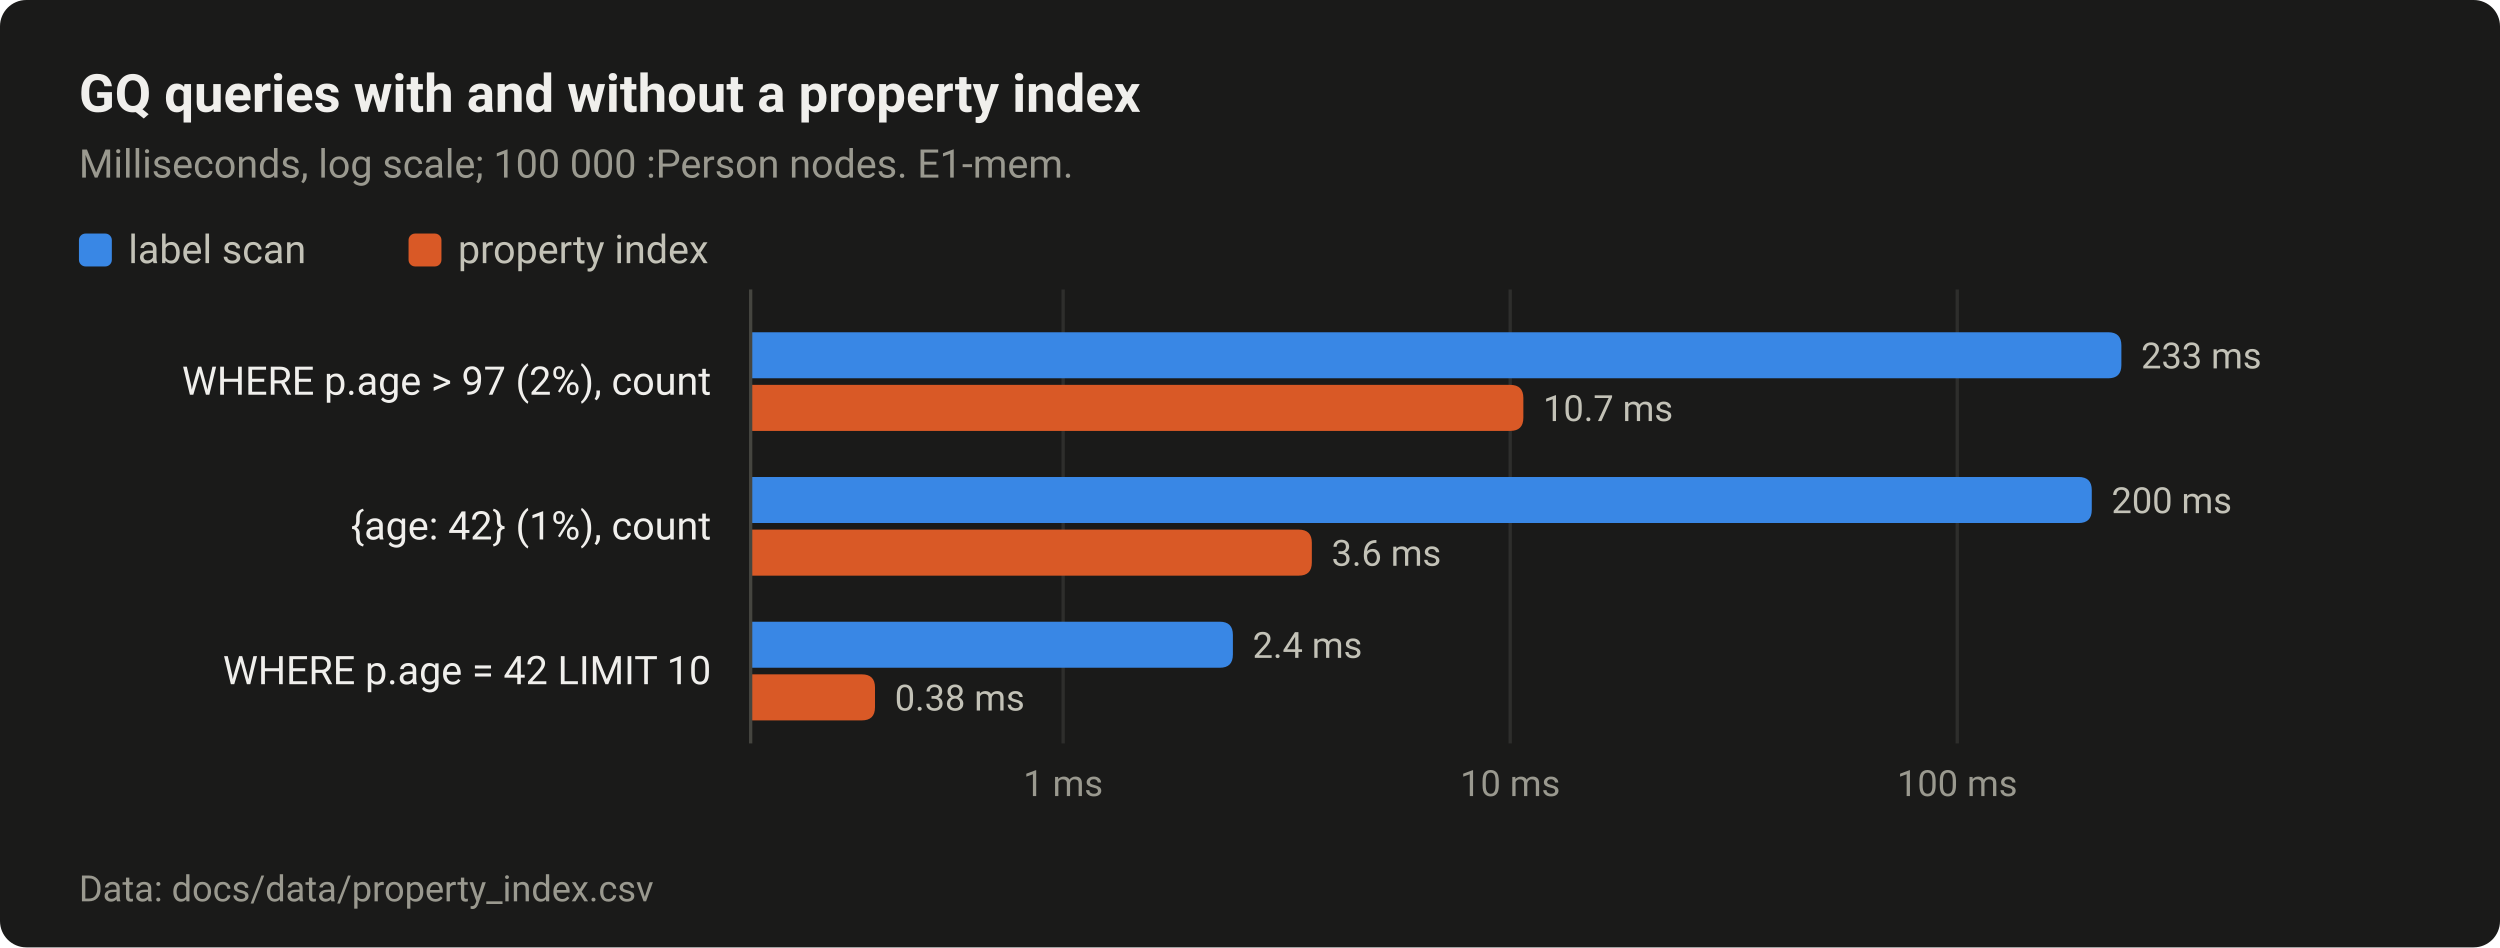
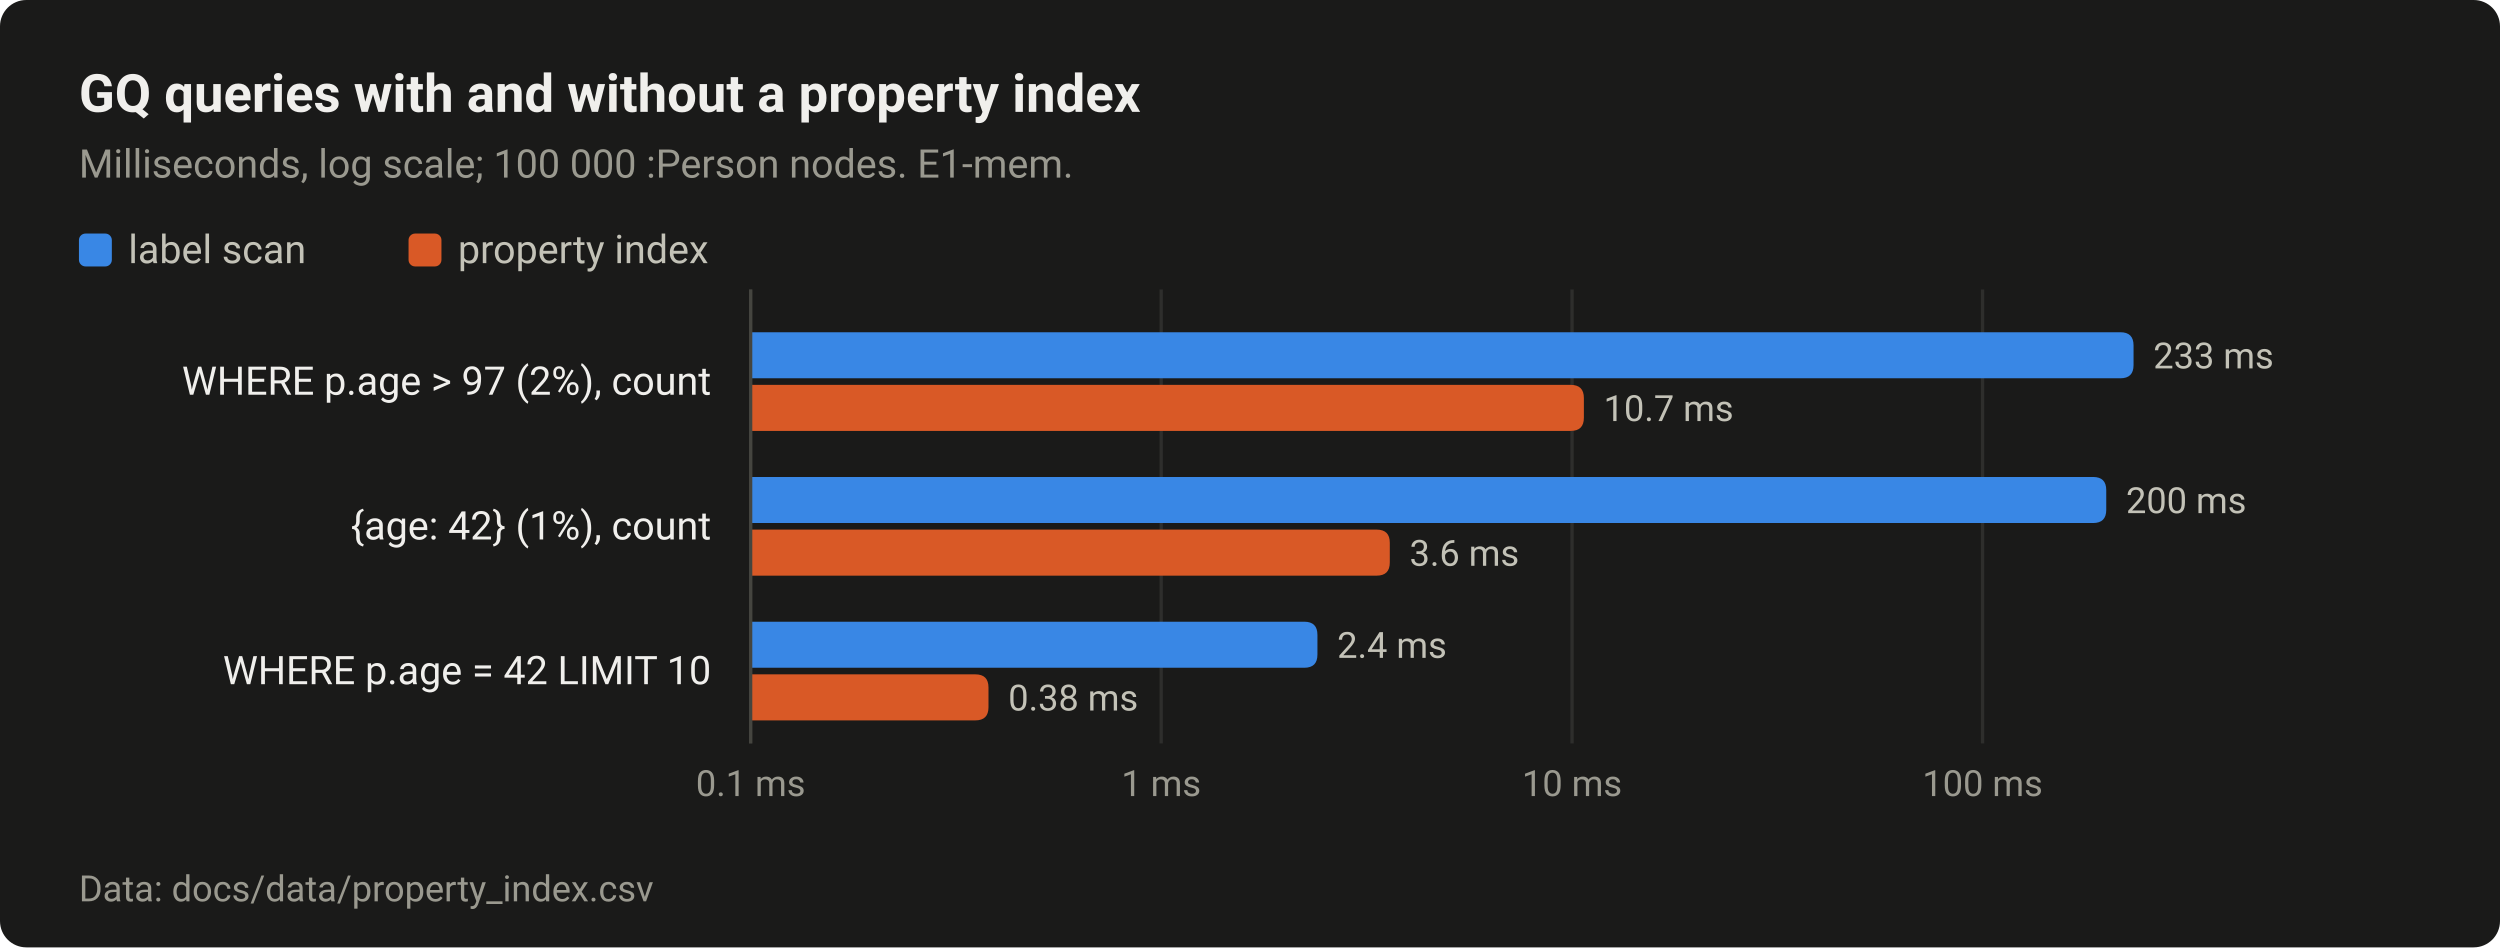
<svg xmlns="http://www.w3.org/2000/svg" width="760" height="288" viewBox="0 0 760 288" role="img" font-family="system-ui, -apple-system, 'Segoe UI', Roboto, 'Helvetica Neue', Arial, sans-serif">
  <rect width="100%" height="100%" rx="8" fill="#1a1a19" />
  <text x="24.0" y="34.0" font-size="16" fill="#f0efec" text-anchor="start" font-weight="600">GQ queries with and without a property index</text>
  <text x="24.0" y="54.0" font-size="12" fill="#9a998f" text-anchor="start" font-weight="400">Milliseconds, log scale; 100 000 :Person nodes. E1-mem.</text>
  <rect x="24" y="71" width="10" height="10" rx="2" fill="#3987e5" />
  <text x="39.0" y="80.0" font-size="12" fill="#c3c2b7" text-anchor="start" font-weight="400">label scan</text>
  <rect x="124.2" y="71" width="10" height="10" rx="2" fill="#d95926" />
  <text x="139.2" y="80.0" font-size="12" fill="#c3c2b7" text-anchor="start" font-weight="400">property index</text>
-   <line x1="323.2" y1="88.0" x2="323.2" y2="226.0" stroke="#2e2e2c" stroke-width="1" />
-   <text x="323.2" y="242.0" font-size="11" fill="#9a998f" text-anchor="middle" font-weight="400">1 ms</text>
-   <line x1="459.1" y1="88.0" x2="459.1" y2="226.0" stroke="#2e2e2c" stroke-width="1" />
-   <text x="459.1" y="242.0" font-size="11" fill="#9a998f" text-anchor="middle" font-weight="400">10 ms</text>
-   <line x1="595.0" y1="88.0" x2="595.0" y2="226.0" stroke="#2e2e2c" stroke-width="1" />
-   <text x="595.0" y="242.0" font-size="11" fill="#9a998f" text-anchor="middle" font-weight="400">100 ms</text>
+   <line x1="228.2" y1="88.0" x2="228.2" y2="226.0" stroke="#2e2e2c" stroke-width="1" />
+   <text x="228.2" y="242.0" font-size="11" fill="#9a998f" text-anchor="middle" font-weight="400">0.1 ms</text>
+   <line x1="353.0" y1="88.0" x2="353.0" y2="226.0" stroke="#2e2e2c" stroke-width="1" />
+   <text x="353.0" y="242.0" font-size="11" fill="#9a998f" text-anchor="middle" font-weight="400">1 ms</text>
+   <line x1="477.9" y1="88.0" x2="477.9" y2="226.0" stroke="#2e2e2c" stroke-width="1" />
+   <text x="477.9" y="242.0" font-size="11" fill="#9a998f" text-anchor="middle" font-weight="400">10 ms</text>
+   <line x1="602.7" y1="88.0" x2="602.7" y2="226.0" stroke="#2e2e2c" stroke-width="1" />
+   <text x="602.7" y="242.0" font-size="11" fill="#9a998f" text-anchor="middle" font-weight="400">100 ms</text>
  <text x="216.2" y="120.0" font-size="12" fill="#f0efec" text-anchor="end" font-weight="400">WHERE p.age &gt; 97 (2%), count</text>
-   <path d="M228.2,101.0 H640.9 Q644.9,101.0 644.9,105.0 V111.0 Q644.9,115.0 640.9,115.0 H228.2 Z" fill="#3987e5" />
-   <text x="650.9" y="112.0" font-size="11" fill="#c3c2b7" text-anchor="start" font-weight="400">233 ms</text>
-   <path d="M228.2,117.0 H459.1 Q463.1,117.0 463.1,121.0 V127.0 Q463.1,131.0 459.1,131.0 H228.2 Z" fill="#d95926" />
-   <text x="469.1" y="128.0" font-size="11" fill="#c3c2b7" text-anchor="start" font-weight="400">10.7 ms</text>
+   <path d="M228.2,101.0 H644.6 Q648.6,101.0 648.6,105.0 V111.0 Q648.6,115.0 644.6,115.0 H228.2 Z" fill="#3987e5" />
+   <text x="654.6" y="112.0" font-size="11" fill="#c3c2b7" text-anchor="start" font-weight="400">233 ms</text>
+   <path d="M228.2,117.0 H477.5 Q481.5,117.0 481.5,121.0 V127.0 Q481.5,131.0 477.5,131.0 H228.2 Z" fill="#d95926" />
+   <text x="487.5" y="128.0" font-size="11" fill="#c3c2b7" text-anchor="start" font-weight="400">10.7 ms</text>
  <text x="216.2" y="164.0" font-size="12" fill="#f0efec" text-anchor="end" font-weight="400">{age: 42} (1%), count</text>
-   <path d="M228.2,145.0 H631.9 Q635.9,145.0 635.9,149.0 V155.0 Q635.9,159.0 631.9,159.0 H228.2 Z" fill="#3987e5" />
-   <text x="641.9" y="156.0" font-size="11" fill="#c3c2b7" text-anchor="start" font-weight="400">200 ms</text>
-   <path d="M228.2,161.0 H394.8 Q398.8,161.0 398.8,165.0 V171.0 Q398.8,175.0 394.8,175.0 H228.2 Z" fill="#d95926" />
-   <text x="404.8" y="172.0" font-size="11" fill="#c3c2b7" text-anchor="start" font-weight="400">3.6 ms</text>
+   <path d="M228.2,145.0 H636.3 Q640.3,145.0 640.3,149.0 V155.0 Q640.3,159.0 636.3,159.0 H228.2 Z" fill="#3987e5" />
+   <text x="646.3" y="156.0" font-size="11" fill="#c3c2b7" text-anchor="start" font-weight="400">200 ms</text>
+   <path d="M228.2,161.0 H418.5 Q422.5,161.0 422.5,165.0 V171.0 Q422.5,175.0 418.5,175.0 H228.2 Z" fill="#d95926" />
+   <text x="428.5" y="172.0" font-size="11" fill="#c3c2b7" text-anchor="start" font-weight="400">3.6 ms</text>
  <text x="216.2" y="208.0" font-size="12" fill="#f0efec" text-anchor="end" font-weight="400">WHERE p.age = 42 LIMIT 10</text>
-   <path d="M228.2,189.0 H370.8 Q374.8,189.0 374.8,193.0 V199.0 Q374.8,203.0 370.8,203.0 H228.2 Z" fill="#3987e5" />
-   <text x="380.8" y="200.0" font-size="11" fill="#c3c2b7" text-anchor="start" font-weight="400">2.4 ms</text>
-   <path d="M228.2,205.0 H262.0 Q266.0,205.0 266.0,209.0 V215.0 Q266.0,219.0 262.0,219.0 H228.2 Z" fill="#d95926" />
-   <text x="272.0" y="216.0" font-size="11" fill="#c3c2b7" text-anchor="start" font-weight="400">0.38 ms</text>
+   <path d="M228.2,189.0 H396.5 Q400.5,189.0 400.5,193.0 V199.0 Q400.5,203.0 396.5,203.0 H228.2 Z" fill="#3987e5" />
+   <text x="406.5" y="200.0" font-size="11" fill="#c3c2b7" text-anchor="start" font-weight="400">2.4 ms</text>
+   <path d="M228.2,205.0 H296.5 Q300.5,205.0 300.5,209.0 V215.0 Q300.5,219.0 296.5,219.0 H228.2 Z" fill="#d95926" />
+   <text x="306.5" y="216.0" font-size="11" fill="#c3c2b7" text-anchor="start" font-weight="400">0.38 ms</text>
  <line x1="228.2" y1="88.0" x2="228.2" y2="226.0" stroke="#45453f" stroke-width="1" />
  <text x="24.0" y="274.0" font-size="11" fill="#9a998f" text-anchor="start" font-weight="400">Data: docs/data/property_index.csv</text>
</svg>
